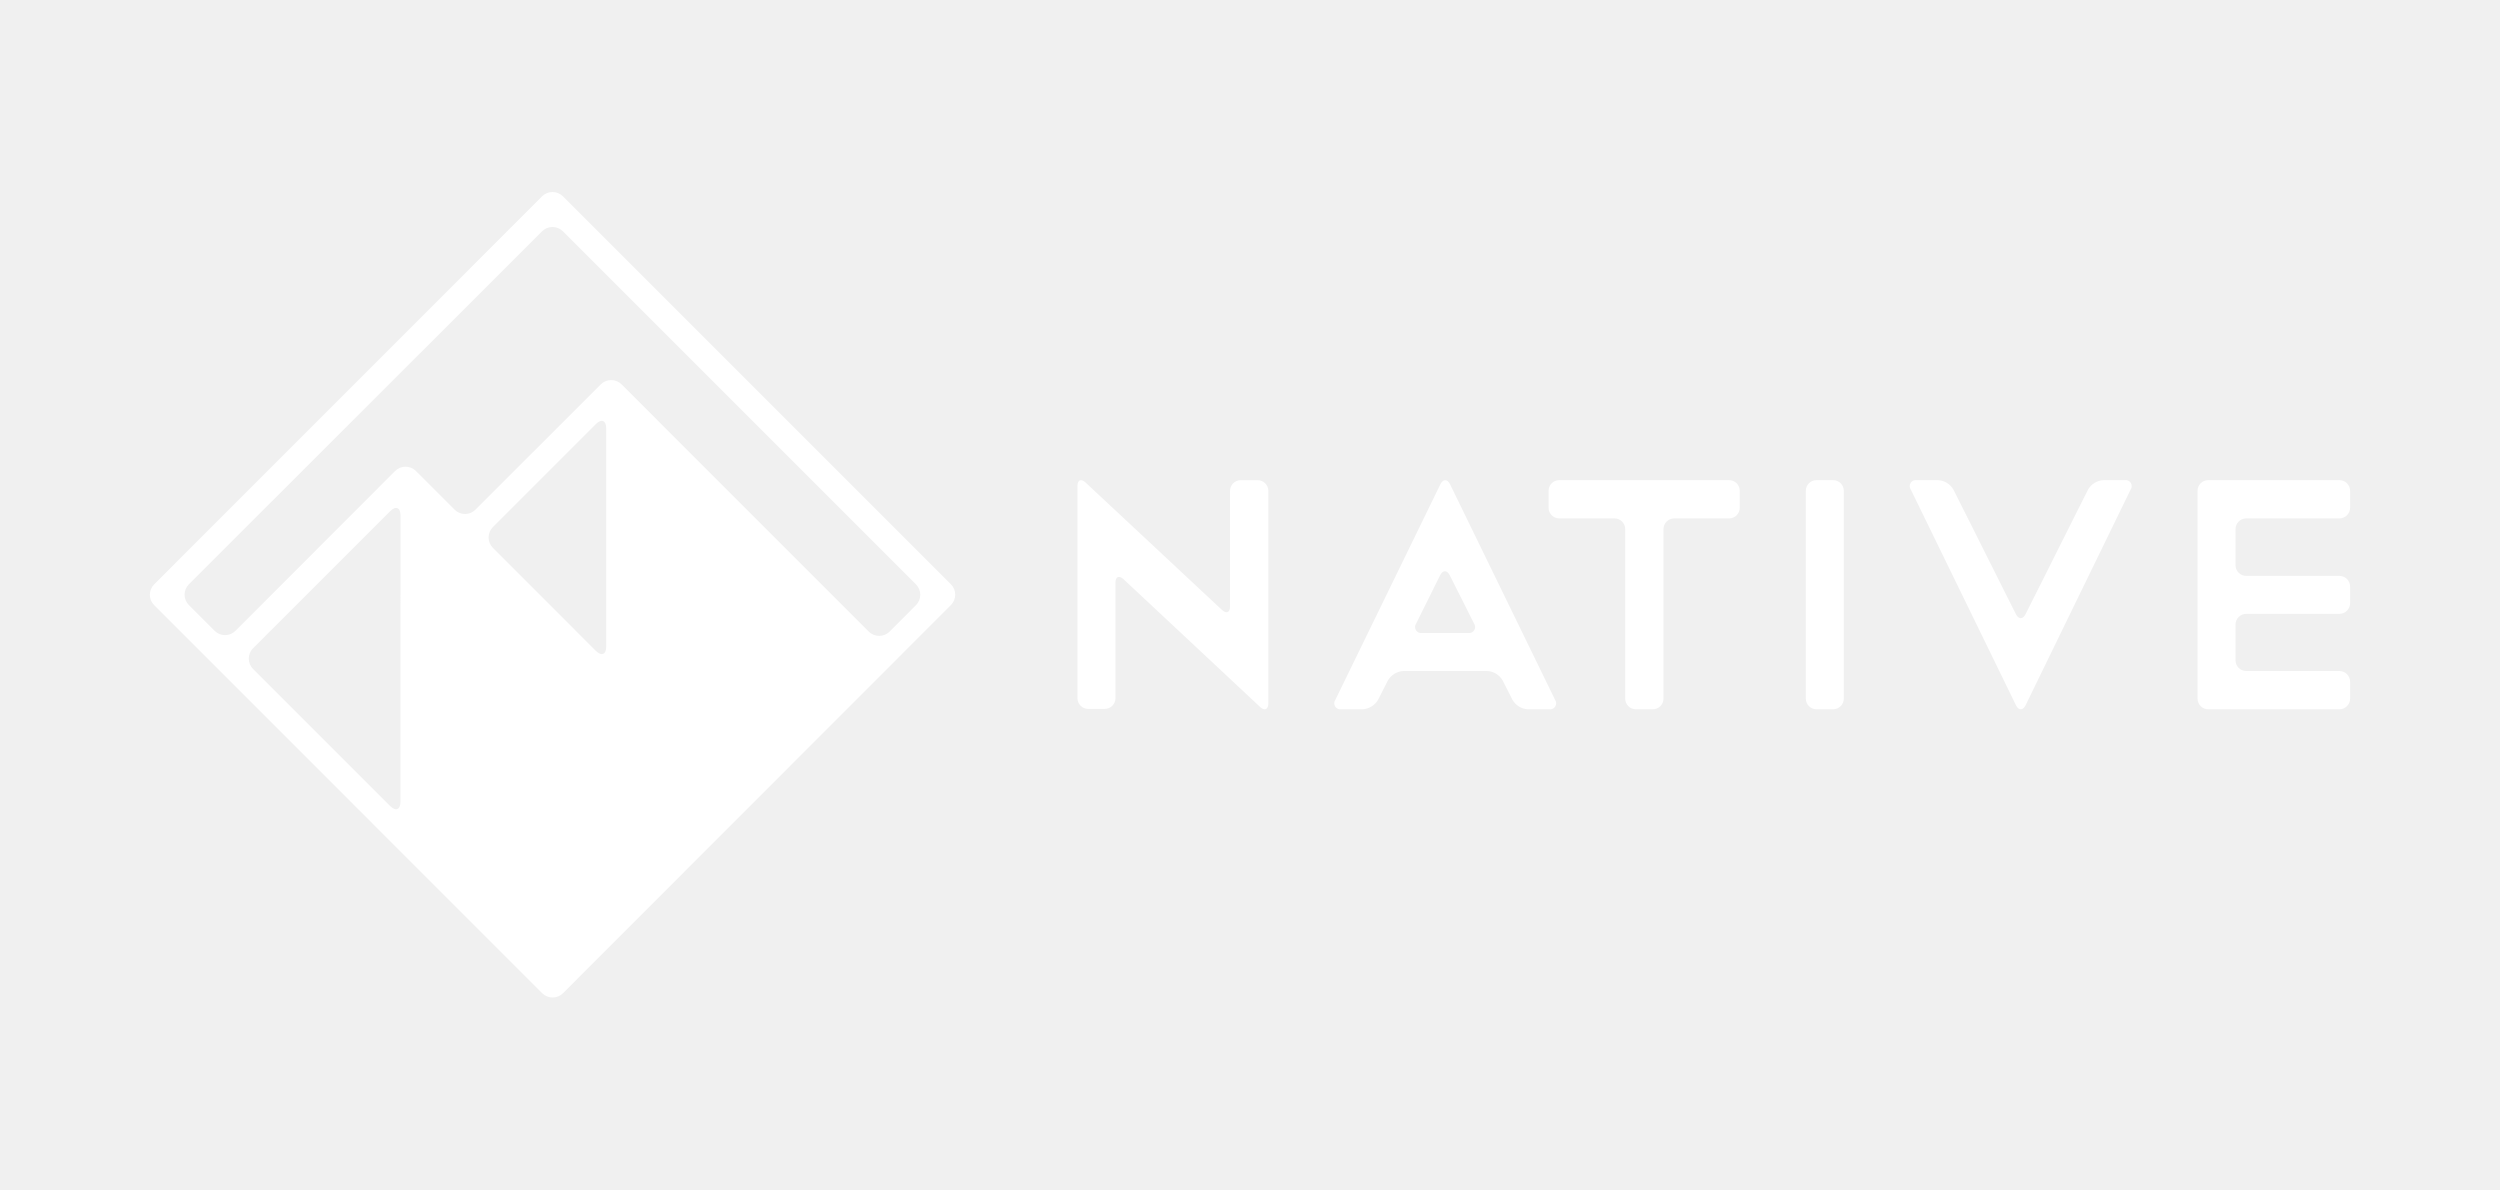
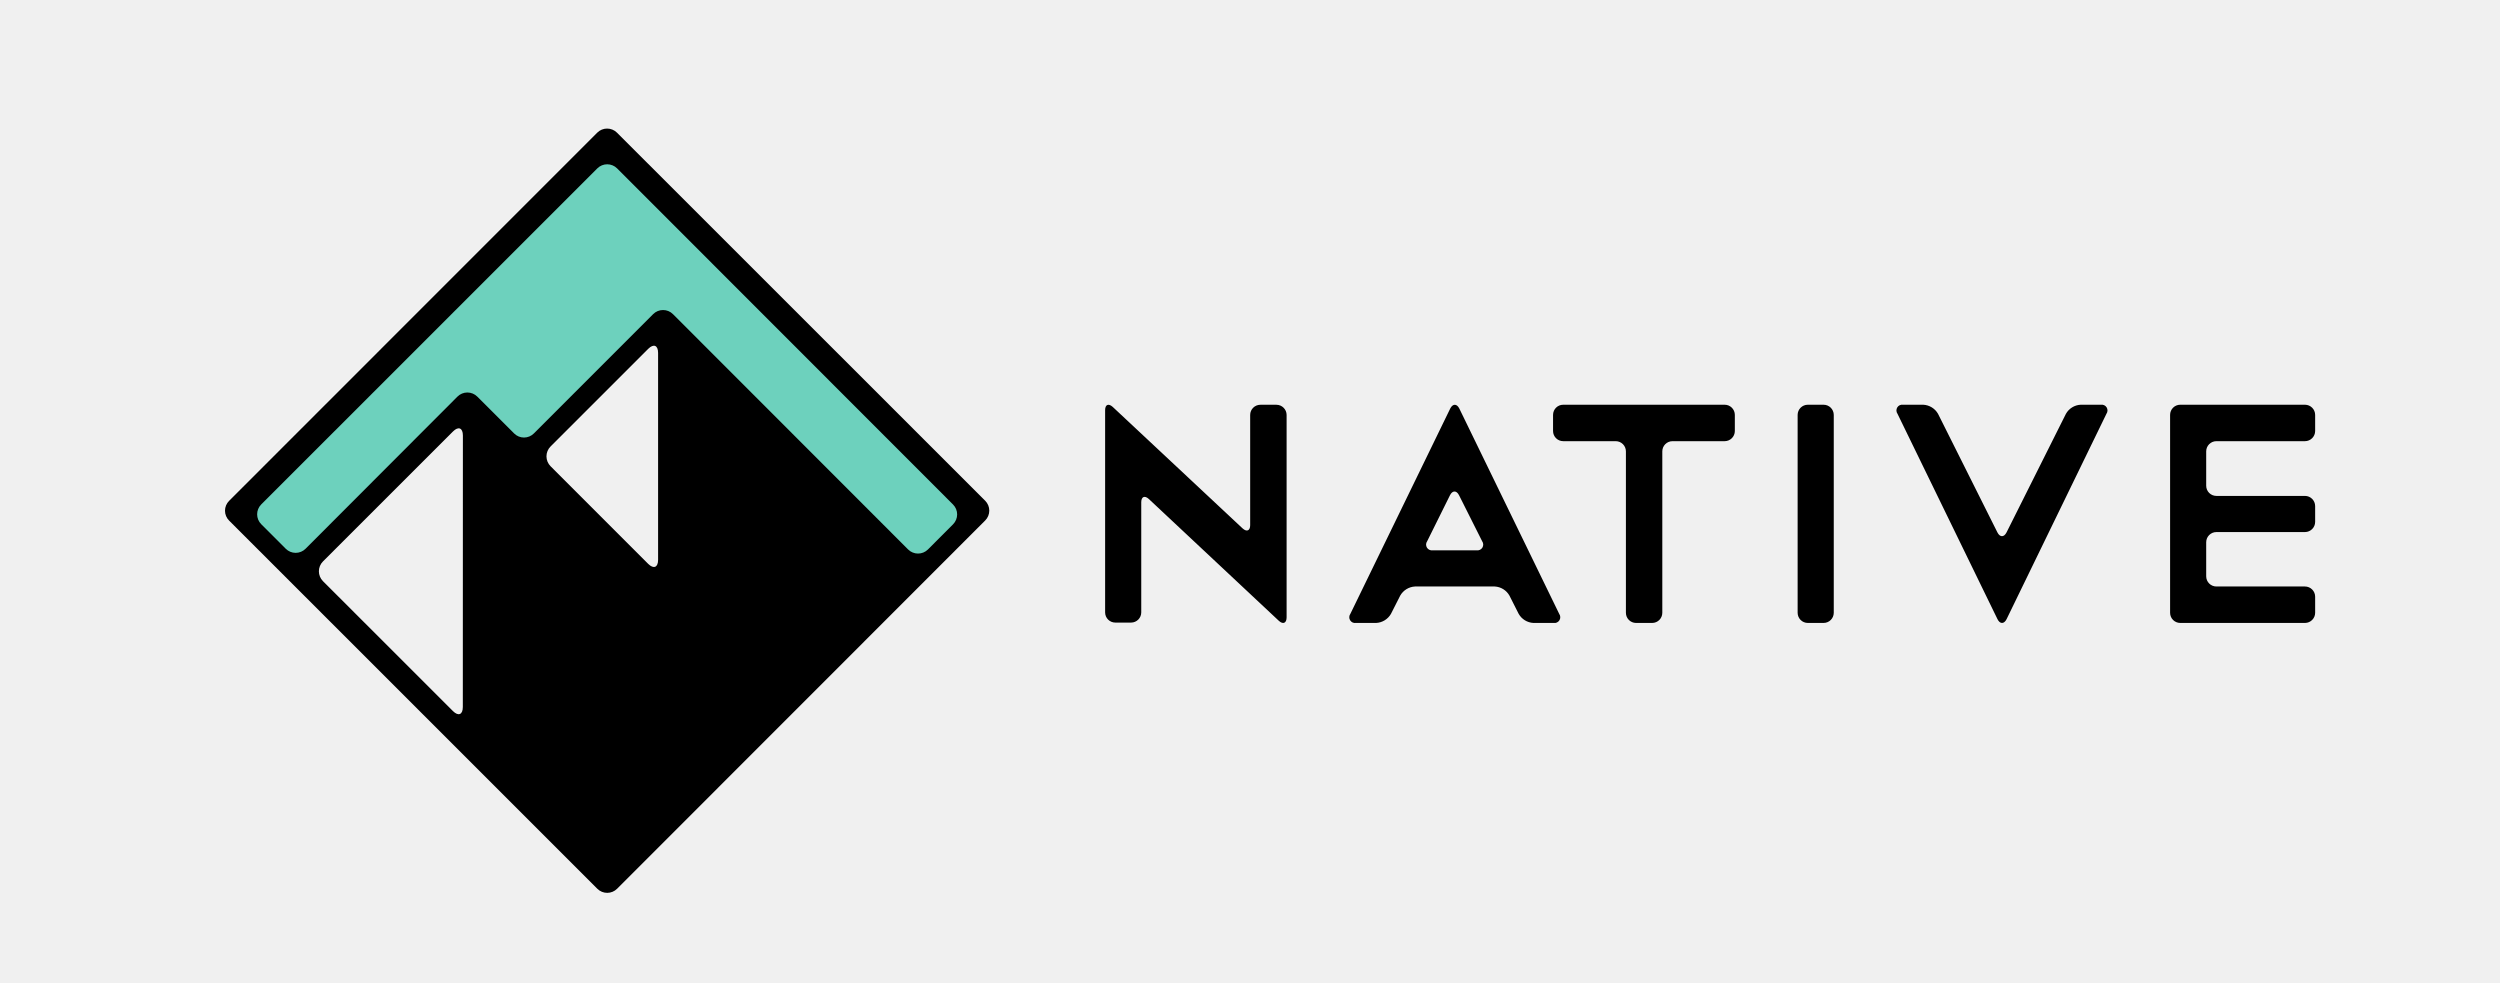
- <svg xmlns="http://www.w3.org/2000/svg" class="navbar-logo" viewBox="0 0 720.37 342.73">
-   <g fill="white">
-     <g>
-       <path class="a" d="M310.47,140c0-1.69,1-2.15,2.29-1l39.39,36.79c1.26,1.13,2.28.67,2.28-1V141.44a3.09,3.09,0,0,1,3.08-3.08h4.89a3.09,3.09,0,0,1,3.07,3.08v61.24c0,1.69-1,2.24-2.29,1.11L323.7,166.86c-1.26-1.14-2.28-.68-2.28,1v33.33a3.09,3.09,0,0,1-3.08,3.08h-4.79a3.09,3.09,0,0,1-3.08-3.08Z" />
-       <path class="a" d="M433,196.1a5.45,5.45,0,0,0-4.45-2.75H404.38a5.51,5.51,0,0,0-4.47,2.74l-2.82,5.55a5.51,5.51,0,0,1-4.47,2.74h-6.13a1.75,1.75,0,0,1-1.7-2.75l30.27-62.13c.76-1.51,2-1.51,2.75,0l30.27,62.13a1.75,1.75,0,0,1-1.7,2.75h-6.12a5.46,5.46,0,0,1-4.46-2.75Zm-24.93-16.45a1.75,1.75,0,0,0,1.7,2.75h13.26a1.75,1.75,0,0,0,1.7-2.75l-7-13.91c-.75-1.51-2-1.51-2.75,0Z" />
-       <path class="a" d="M446.22,141.42a3.08,3.08,0,0,1,3.08-3.07h48.94a3.08,3.08,0,0,1,3.07,3.07v4.89a3.08,3.08,0,0,1-3.07,3.07H482.41a3.09,3.09,0,0,0-3.08,3.08v48.85a3.08,3.08,0,0,1-3.07,3.07h-4.89a3.08,3.08,0,0,1-3.07-3.07V152.46a3.09,3.09,0,0,0-3.08-3.08H449.3a3.08,3.08,0,0,1-3.08-3.07Z" />
-       <path class="a" d="M520.34,141.42a3.09,3.09,0,0,1,3.08-3.07h4.79a3.09,3.09,0,0,1,3.08,3.07v59.89a3.09,3.09,0,0,1-3.08,3.07h-4.79a3.09,3.09,0,0,1-3.08-3.07Z" />
-       <path class="a" d="M558.43,138.35a5.47,5.47,0,0,1,4.46,2.75l18,35.89c.76,1.51,2,1.51,2.76,0l18-35.89a5.44,5.44,0,0,1,4.45-2.75h6.12a1.75,1.75,0,0,1,1.7,2.75l-30.26,62.14c-.76,1.52-2,1.52-2.75,0L550.61,141.1a1.75,1.75,0,0,1,1.7-2.75Z" />
-       <path class="a" d="M674.1,138.35a3.09,3.09,0,0,1,3.08,3.07v4.89a3.09,3.09,0,0,1-3.08,3.07H647.24a3.09,3.09,0,0,0-3.08,3.08v10.41a3.08,3.08,0,0,0,3.08,3.07H674.1a3.09,3.09,0,0,1,3.08,3.08v4.79a3.09,3.09,0,0,1-3.08,3.07H647.24a3.09,3.09,0,0,0-3.08,3.08v10.31a3.09,3.09,0,0,0,3.08,3.08H674.1a3.09,3.09,0,0,1,3.08,3.07v4.89a3.09,3.09,0,0,1-3.08,3.07H636.29a3.08,3.08,0,0,1-3.07-3.07V141.42a3.08,3.08,0,0,1,3.07-3.07Z" />
-     </g>
-     <path class="a" d="M162.2,56.57a4.24,4.24,0,0,0-6,0L44.43,168.38a4.22,4.22,0,0,0,0,6l111.8,111.81a4.24,4.24,0,0,0,6,0L274,174.35a4.24,4.24,0,0,0,0-6Zm-6,10.08a4.24,4.24,0,0,1,6,0L263.93,168.38a4.24,4.24,0,0,1,0,6l-7.6,7.61a4.25,4.25,0,0,1-6,0l-71.22-71.23a4.24,4.24,0,0,0-6,0L137,146.86a4.22,4.22,0,0,1-6,0l-11.15-11.14a4.24,4.24,0,0,0-6,0l-46,46.05a4.24,4.24,0,0,1-6,0l-7.42-7.42a4.24,4.24,0,0,1,0-6Zm18.48,119.64c0,2.32-1.34,2.88-3,1.24l-29.65-29.66a4.24,4.24,0,0,1,0-6l29.65-29.65c1.65-1.64,3-1.09,3,1.23ZM115.39,231c0,2.32-1.34,2.88-3,1.23L72.93,192.78a4.25,4.25,0,0,1,0-6l39.48-39.47c1.64-1.65,3-1.09,3,1.23Z" />
+ <svg xmlns="http://www.w3.org/2000/svg" viewBox="0 0 700 275">
+   <g fill="none" fill-rule="evenodd" transform="translate(63 36)">
+     <path fill="#000" fill-rule="nonzero" d="M246.434 78.85c0-1.563.924-1.989 2.116-.925l36.393 34.045c1.164 1.046 2.106.62 2.106-.926v-30.86a2.857 2.857 0 0 1 2.846-2.85h4.518a2.857 2.857 0 0 1 2.836 2.85v56.67c0 1.563-.923 2.072-2.115 1.026l-36.476-34.174c-1.165-1.055-2.107-.629-2.107.926v30.842a2.857 2.857 0 0 1-2.846 2.85h-4.425a2.857 2.857 0 0 1-2.846-2.85V78.851zm113.207 51.914a5.034 5.034 0 0 0-4.111-2.545h-22.331a5.09 5.09 0 0 0-4.13 2.536l-2.605 5.136a5.09 5.09 0 0 1-4.13 2.535h-5.664a1.616 1.616 0 0 1-1.634-.747 1.622 1.622 0 0 1 .063-1.798l27.967-57.493c.702-1.397 1.848-1.397 2.541 0l27.967 57.493c.382.532.407 1.241.063 1.798a1.616 1.616 0 0 1-1.634.747h-5.654a5.044 5.044 0 0 1-4.12-2.545l-2.588-5.117zm-23.033-15.222a1.622 1.622 0 0 0-.063 1.798c.344.556.988.851 1.634.747h12.25c.646.104 1.29-.19 1.635-.747a1.622 1.622 0 0 0-.063-1.798l-6.468-12.872c-.693-1.397-1.848-1.397-2.54 0l-6.385 12.872zm35.247-35.377a2.848 2.848 0 0 1 2.846-2.841h45.216a2.848 2.848 0 0 1 2.837 2.84v4.526a2.848 2.848 0 0 1-2.837 2.84h-14.625a2.857 2.857 0 0 0-2.846 2.85v45.205a2.848 2.848 0 0 1-2.836 2.841h-4.518a2.848 2.848 0 0 1-2.837-2.84V90.38a2.857 2.857 0 0 0-2.845-2.85H374.7a2.848 2.848 0 0 1-2.846-2.841v-4.525zm68.48 0a2.857 2.857 0 0 1 2.847-2.841h4.425a2.857 2.857 0 0 1 2.846 2.84v55.421a2.857 2.857 0 0 1-2.846 2.841h-4.425a2.857 2.857 0 0 1-2.846-2.84V80.164zm35.193-2.841a5.053 5.053 0 0 1 4.12 2.545l16.63 33.211c.703 1.398 1.849 1.398 2.55 0L515.46 79.87a5.025 5.025 0 0 1 4.112-2.545h5.654c.645-.105 1.29.19 1.634.747a1.622 1.622 0 0 1-.063 1.798l-27.958 57.502c-.702 1.407-1.848 1.407-2.54 0L468.302 79.87a1.622 1.622 0 0 1-.063-1.798 1.616 1.616 0 0 1 1.633-.747h5.655zm106.869 0a2.857 2.857 0 0 1 2.845 2.84v4.526a2.857 2.857 0 0 1-2.845 2.84H557.58a2.857 2.857 0 0 0-2.845 2.85v9.634a2.848 2.848 0 0 0 2.845 2.84h24.817a2.857 2.857 0 0 1 2.845 2.851v4.433a2.857 2.857 0 0 1-2.845 2.84H557.58a2.857 2.857 0 0 0-2.845 2.85v9.541a2.857 2.857 0 0 0 2.845 2.85h24.817a2.857 2.857 0 0 1 2.845 2.841v4.525a2.857 2.857 0 0 1-2.845 2.841h-34.933a2.848 2.848 0 0 1-2.837-2.84V80.164a2.848 2.848 0 0 1 2.837-2.841h34.933zM109.757 1.147l103.096 103.06a3.909 3.909 0 0 1 0 5.531L109.784 212.853a3.91 3.91 0 0 1-5.533 0L1.155 109.766a3.89 3.89 0 0 1 0-5.532L104.224 1.147a3.91 3.91 0 0 1 5.532 0zm11.508 119.6V62.809c0-2.139-1.245-2.646-2.767-1.134L91.157 89.012a3.909 3.909 0 0 0 0 5.532l27.341 27.346c1.531 1.512 2.767.996 2.767-1.143zM66.59 161.969l.018-76.027c0-2.14-1.254-2.655-2.766-1.134l-36.407 36.39a3.918 3.918 0 0 0 0 5.533l36.388 36.372c1.53 1.521 2.767 1.005 2.767-1.134z" />
+     <path fill="#6DD1BD" d="M104.245 11.15a3.92 3.92 0 0 1 5.547 0l94.058 94.112a3.924 3.924 0 0 1 0 5.551l-7.027 7.04a3.928 3.928 0 0 1-5.547 0l-65.85-65.896a3.92 3.92 0 0 0-5.547 0L86.493 85.354a3.9 3.9 0 0 1-5.548 0L70.636 75.048a3.92 3.92 0 0 0-5.547 0L22.558 117.65a3.92 3.92 0 0 1-5.548 0l-6.86-6.865a3.924 3.924 0 0 1 0-5.55l94.095-94.084z" />
  </g>
</svg>
